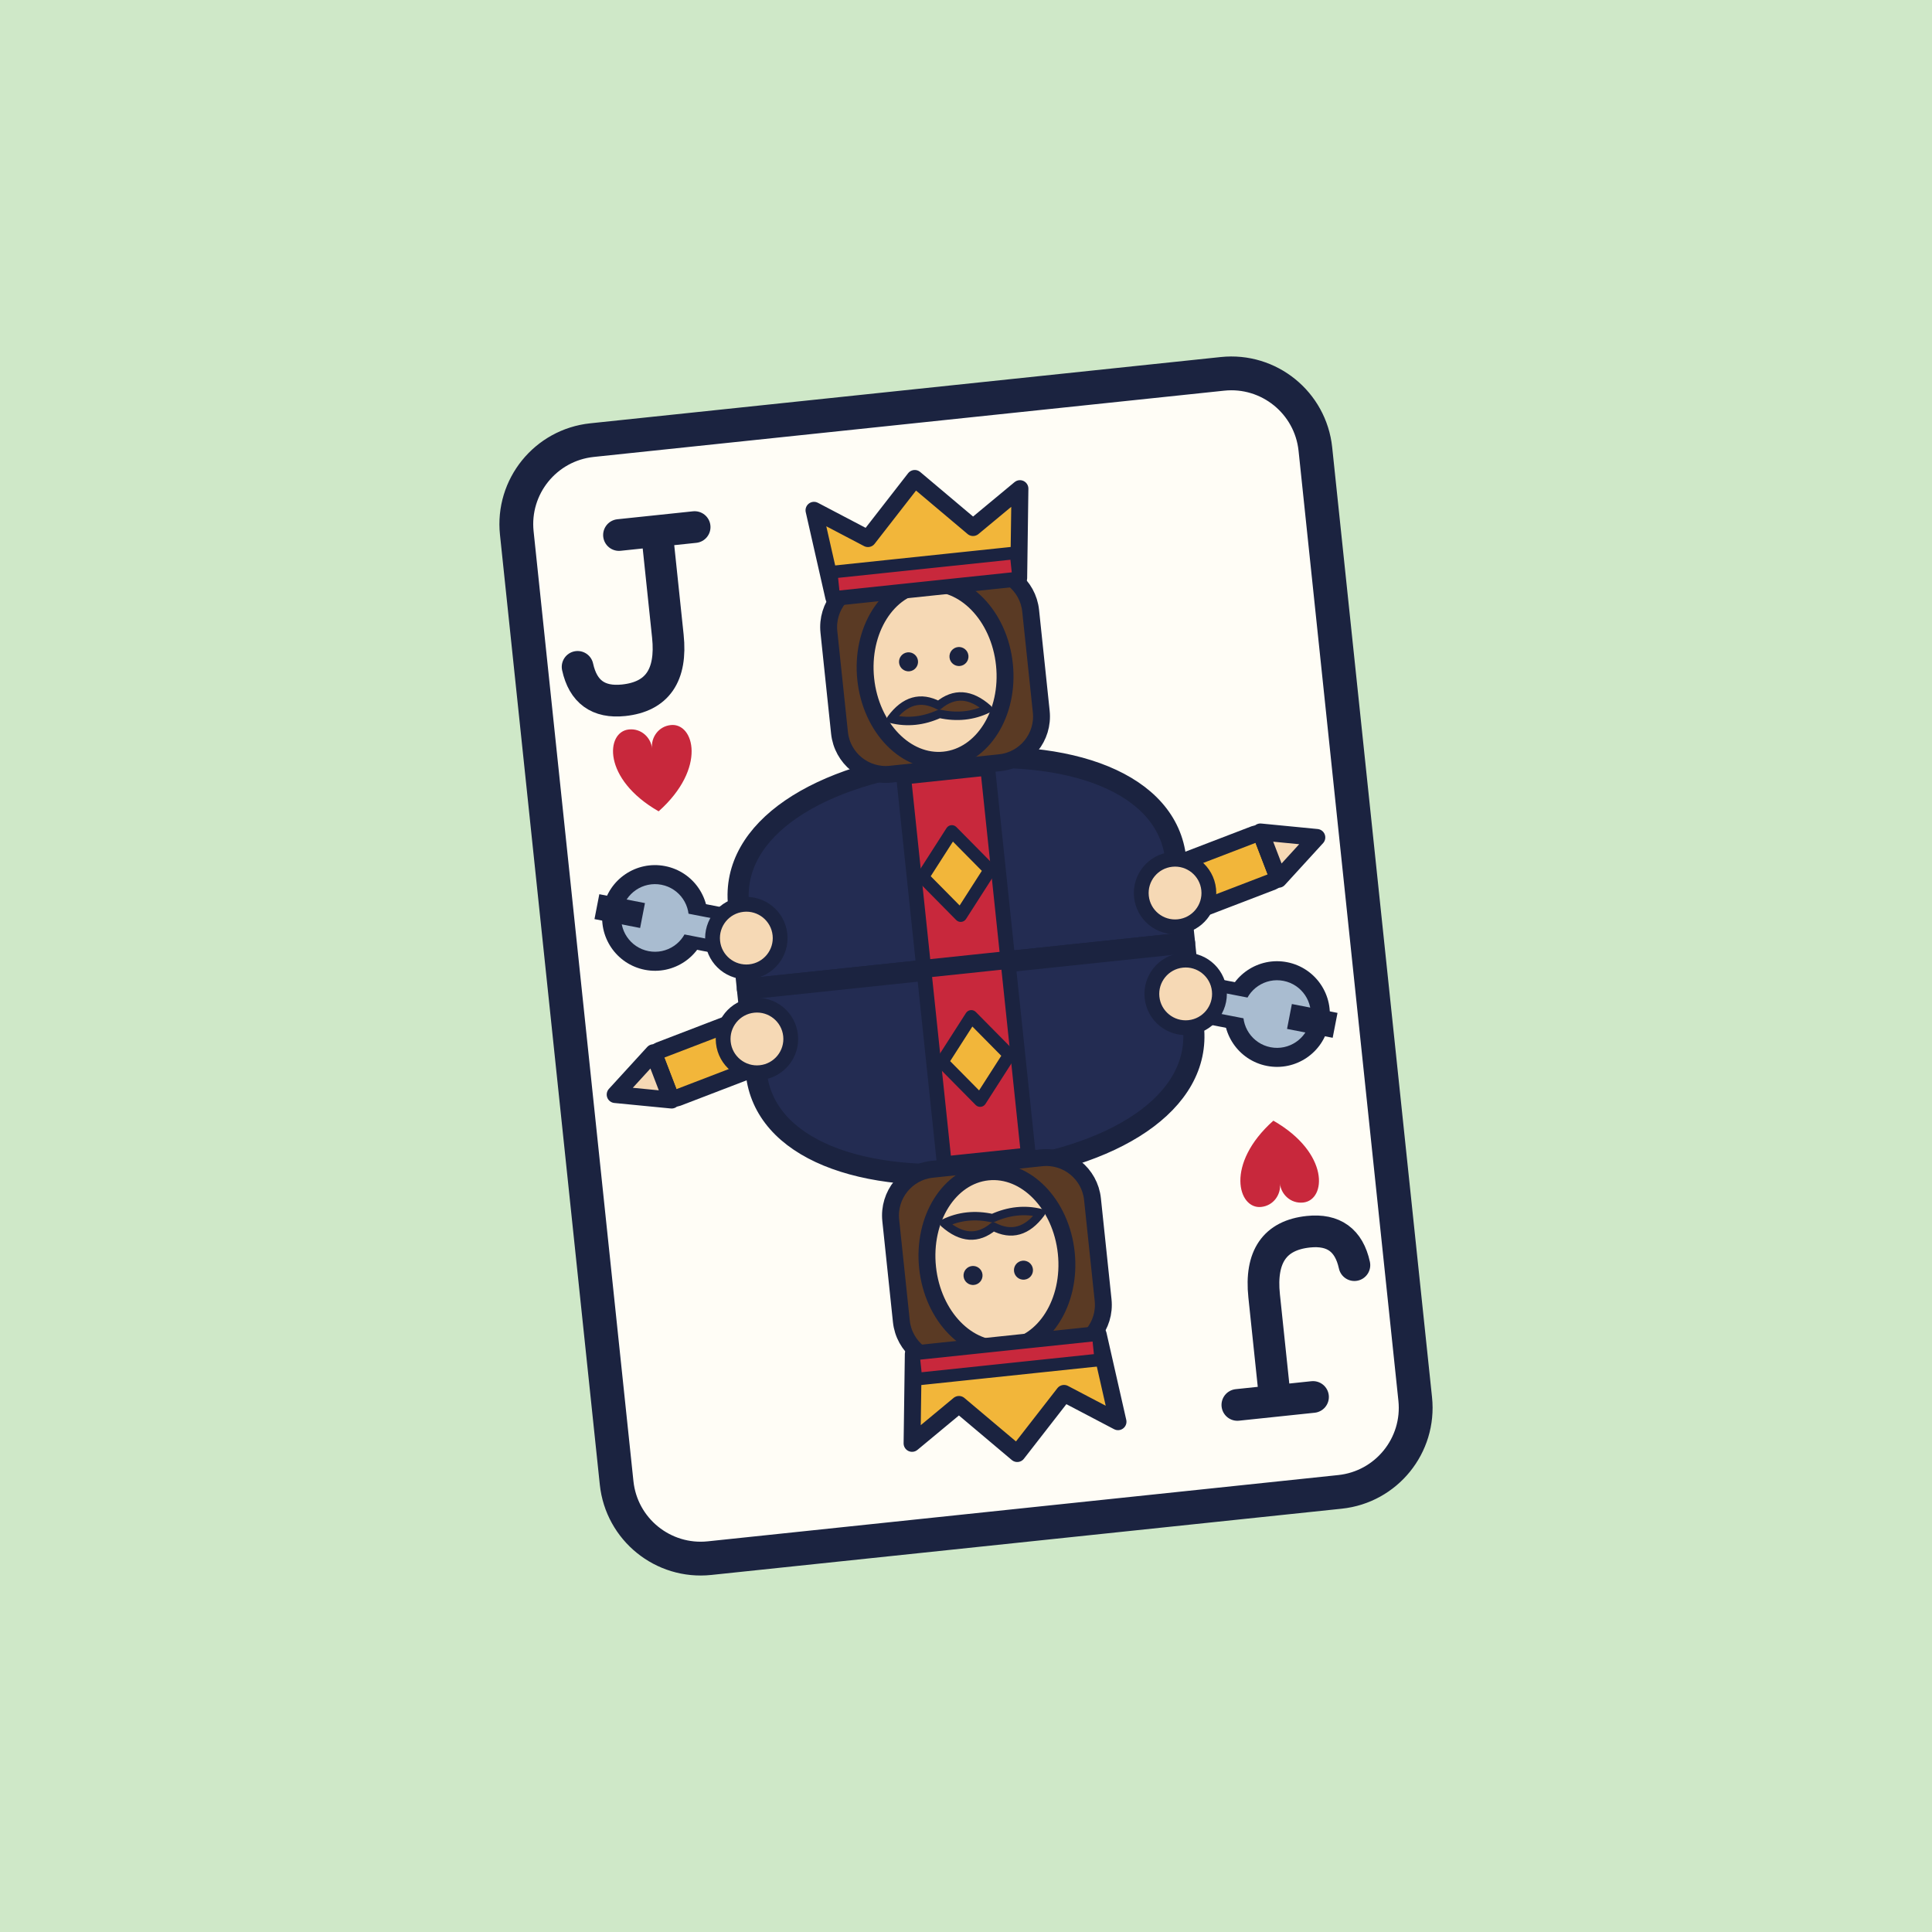
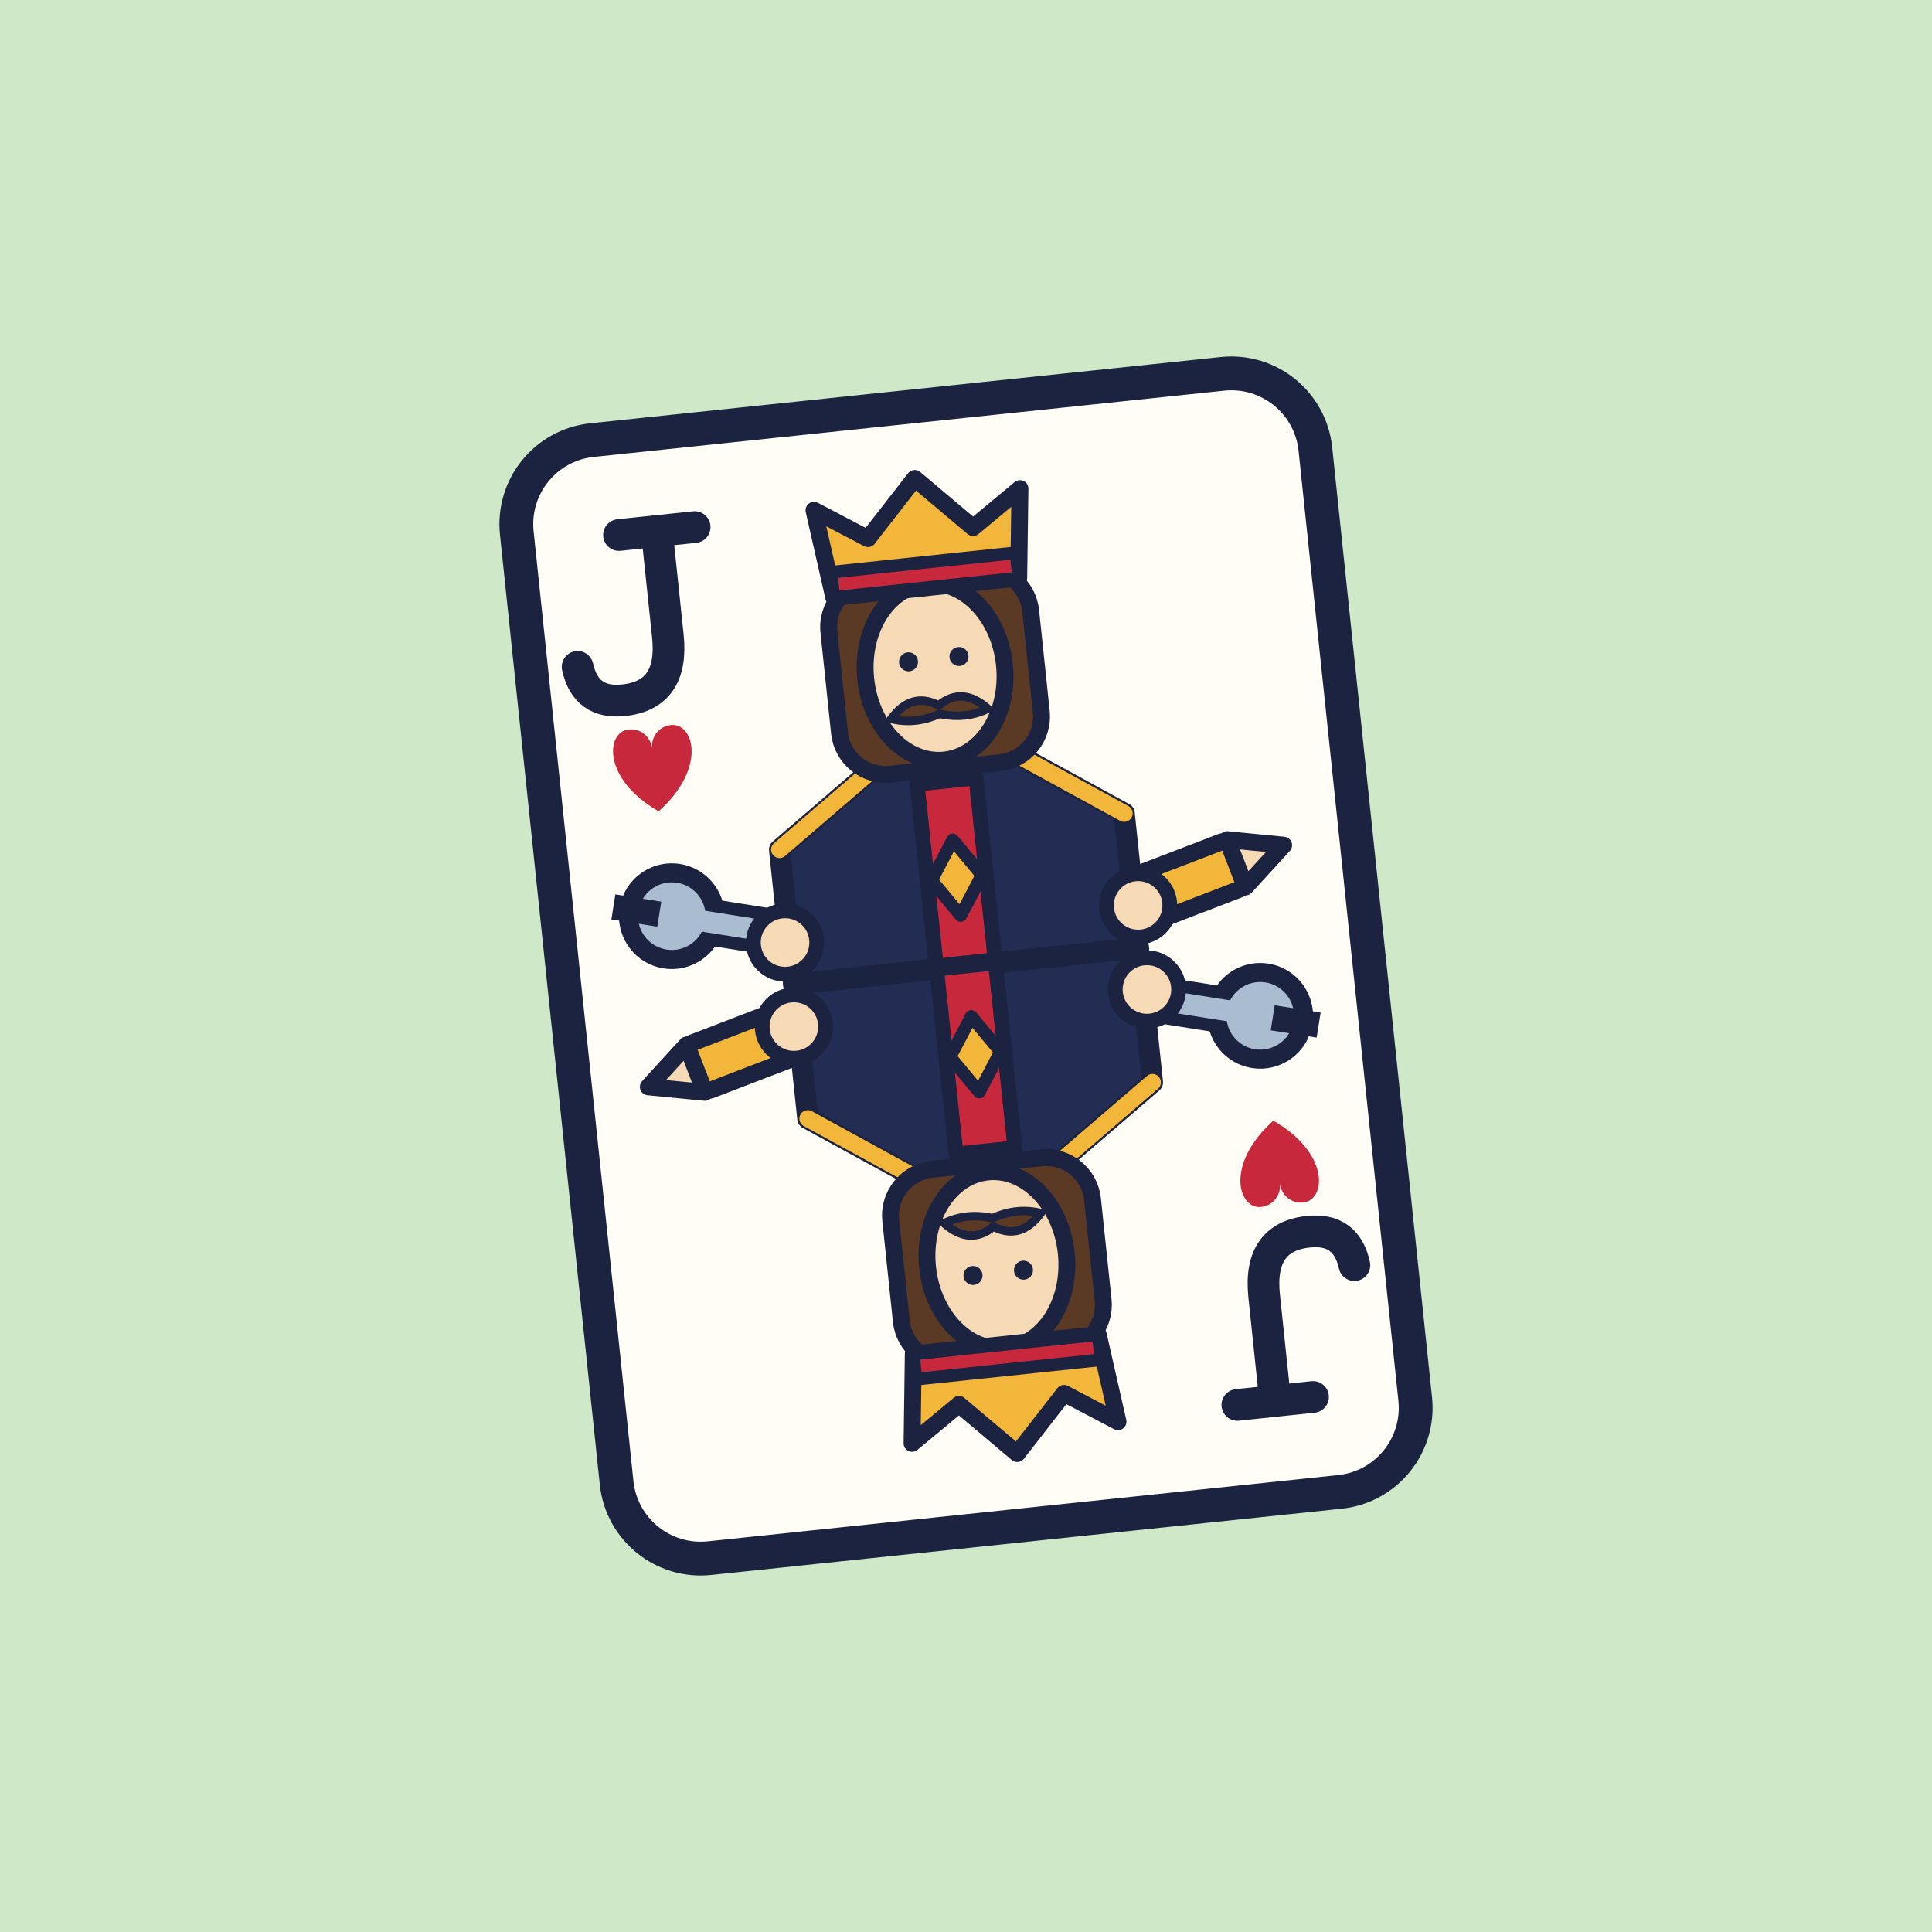
<svg xmlns="http://www.w3.org/2000/svg" viewBox="0 0 1024 1024">
  <rect width="1024" height="1024" fill="#CFE8C8" />
  <g transform="translate(512 512) scale(1.12) translate(-512 -512)">
    <defs>
      <g id="half">
-         <g transform="translate(368 474) rotate(17)">
-           <line x1="0" y1="0" x2="46" y2="0" stroke="#1B2340" stroke-width="22" />
+         <g transform="translate(376 474) rotate(15)">
+           <line x1="0" y1="0" x2="48" y2="0" stroke="#1B2340" stroke-width="22" />
          <circle r="25" fill="#1B2340" />
-           <line x1="0" y1="0" x2="46" y2="0" stroke="#A9BCD0" stroke-width="10" />
+           <line x1="0" y1="0" x2="48" y2="0" stroke="#A9BCD0" stroke-width="10" />
          <circle r="16" fill="#A9BCD0" />
          <rect x="-28" y="-6" width="22" height="12" fill="#1B2340" />
        </g>
-         <g transform="translate(612 488) rotate(-15)">
+         <g transform="translate(596 490) rotate(-15)">
          <rect x="0" y="-12" width="50" height="24" rx="3" fill="#F2B63A" stroke="#1B2340" stroke-width="8" />
          <path d="M50 -12 L50 12 L74 0 Z" fill="#F6D9B5" stroke="#1B2340" stroke-width="8" />
          <path d="M66 -4 L74 0 L66 4 Z" fill="#1B2340" stroke="none" />
        </g>
-         <path d="M408 512 V472 C408 436 452 414 512 414 C572 414 616 436 616 472 V512 Z" fill="#232C52" stroke="#1B2340" stroke-width="10" />
-         <path d="M492 420 H532 V512 H492 Z" fill="#C8283C" stroke="#1B2340" stroke-width="7" />
-         <path d="M512 448 L528 468 L512 488 L496 468 Z" fill="#F2B63A" stroke="#1B2340" stroke-width="6" />
-         <circle cx="410" cy="488" r="16" fill="#F6D9B5" stroke="#1B2340" stroke-width="7" />
-         <circle cx="614" cy="488" r="16" fill="#F6D9B5" stroke="#1B2340" stroke-width="7" />
+         <path d="M482 412 H542 L594 448 V512 H430 V448 Z" fill="#232C52" stroke="#1B2340" stroke-width="10" />
+         <path d="M430 448 L482 412 M594 448 L542 412" stroke="#F2B63A" stroke-width="8" fill="none" />
+         <path d="M498 424 H526 V512 H498 Z" fill="#C8283C" stroke="#1B2340" stroke-width="7" />
+         <path d="M512 452 L524 470 L512 488 L500 470 Z" fill="#F2B63A" stroke="#1B2340" stroke-width="6" />
+         <circle cx="428" cy="492" r="15" fill="#F6D9B5" stroke="#1B2340" stroke-width="7" />
+         <circle cx="596" cy="492" r="15" fill="#F6D9B5" stroke="#1B2340" stroke-width="7" />
        <rect x="464" y="326" width="96" height="92" rx="22" fill="#5A3A24" stroke="#1B2340" stroke-width="8" />
        <ellipse cx="512" cy="372" rx="33" ry="42" fill="#F6D9B5" stroke="#1B2340" stroke-width="8" />
        <circle cx="500" cy="366" r="4.5" fill="#1B2340" />
        <circle cx="524" cy="366" r="4.5" fill="#1B2340" />
        <path d="M512 388 Q500 380 489 392 Q500 396 512 392 Q524 396 535 392 Q524 380 512 388Z" fill="#5A3A24" stroke="#1B2340" stroke-width="4" />
        <path d="M468 332 L463 290 L487 306 L512 280 L537 306 L561 290 L556 332 Z" fill="#F2B63A" stroke="#1B2340" stroke-width="8" />
        <rect x="468" y="320" width="88" height="12" fill="#C8283C" stroke="#1B2340" stroke-width="6" />
      </g>
      <g id="corner">
        <path d="M388 292 V342 Q388 370 364 370 Q346 370 344 352 M370 292 H406" fill="none" stroke="#1B2340" stroke-width="15" />
        <path d="M375 424 C350 406 354 384 365 384 C371 384 375 389 375 394 C375 389 379 384 385 384 C396 384 400 406 375 424Z" fill="#C8283C" />
      </g>
    </defs>
    <g stroke-linecap="round" stroke-linejoin="round" transform="rotate(-6 512 512)">
      <rect x="322" y="246" width="380" height="532" rx="40" fill="#FFFDF6" stroke="#1B2340" stroke-width="16" />
      <use href="#corner" />
      <use href="#corner" transform="rotate(180 512 512)" />
      <use href="#half" />
      <use href="#half" transform="rotate(180 512 512)" />
    </g>
  </g>
</svg>
